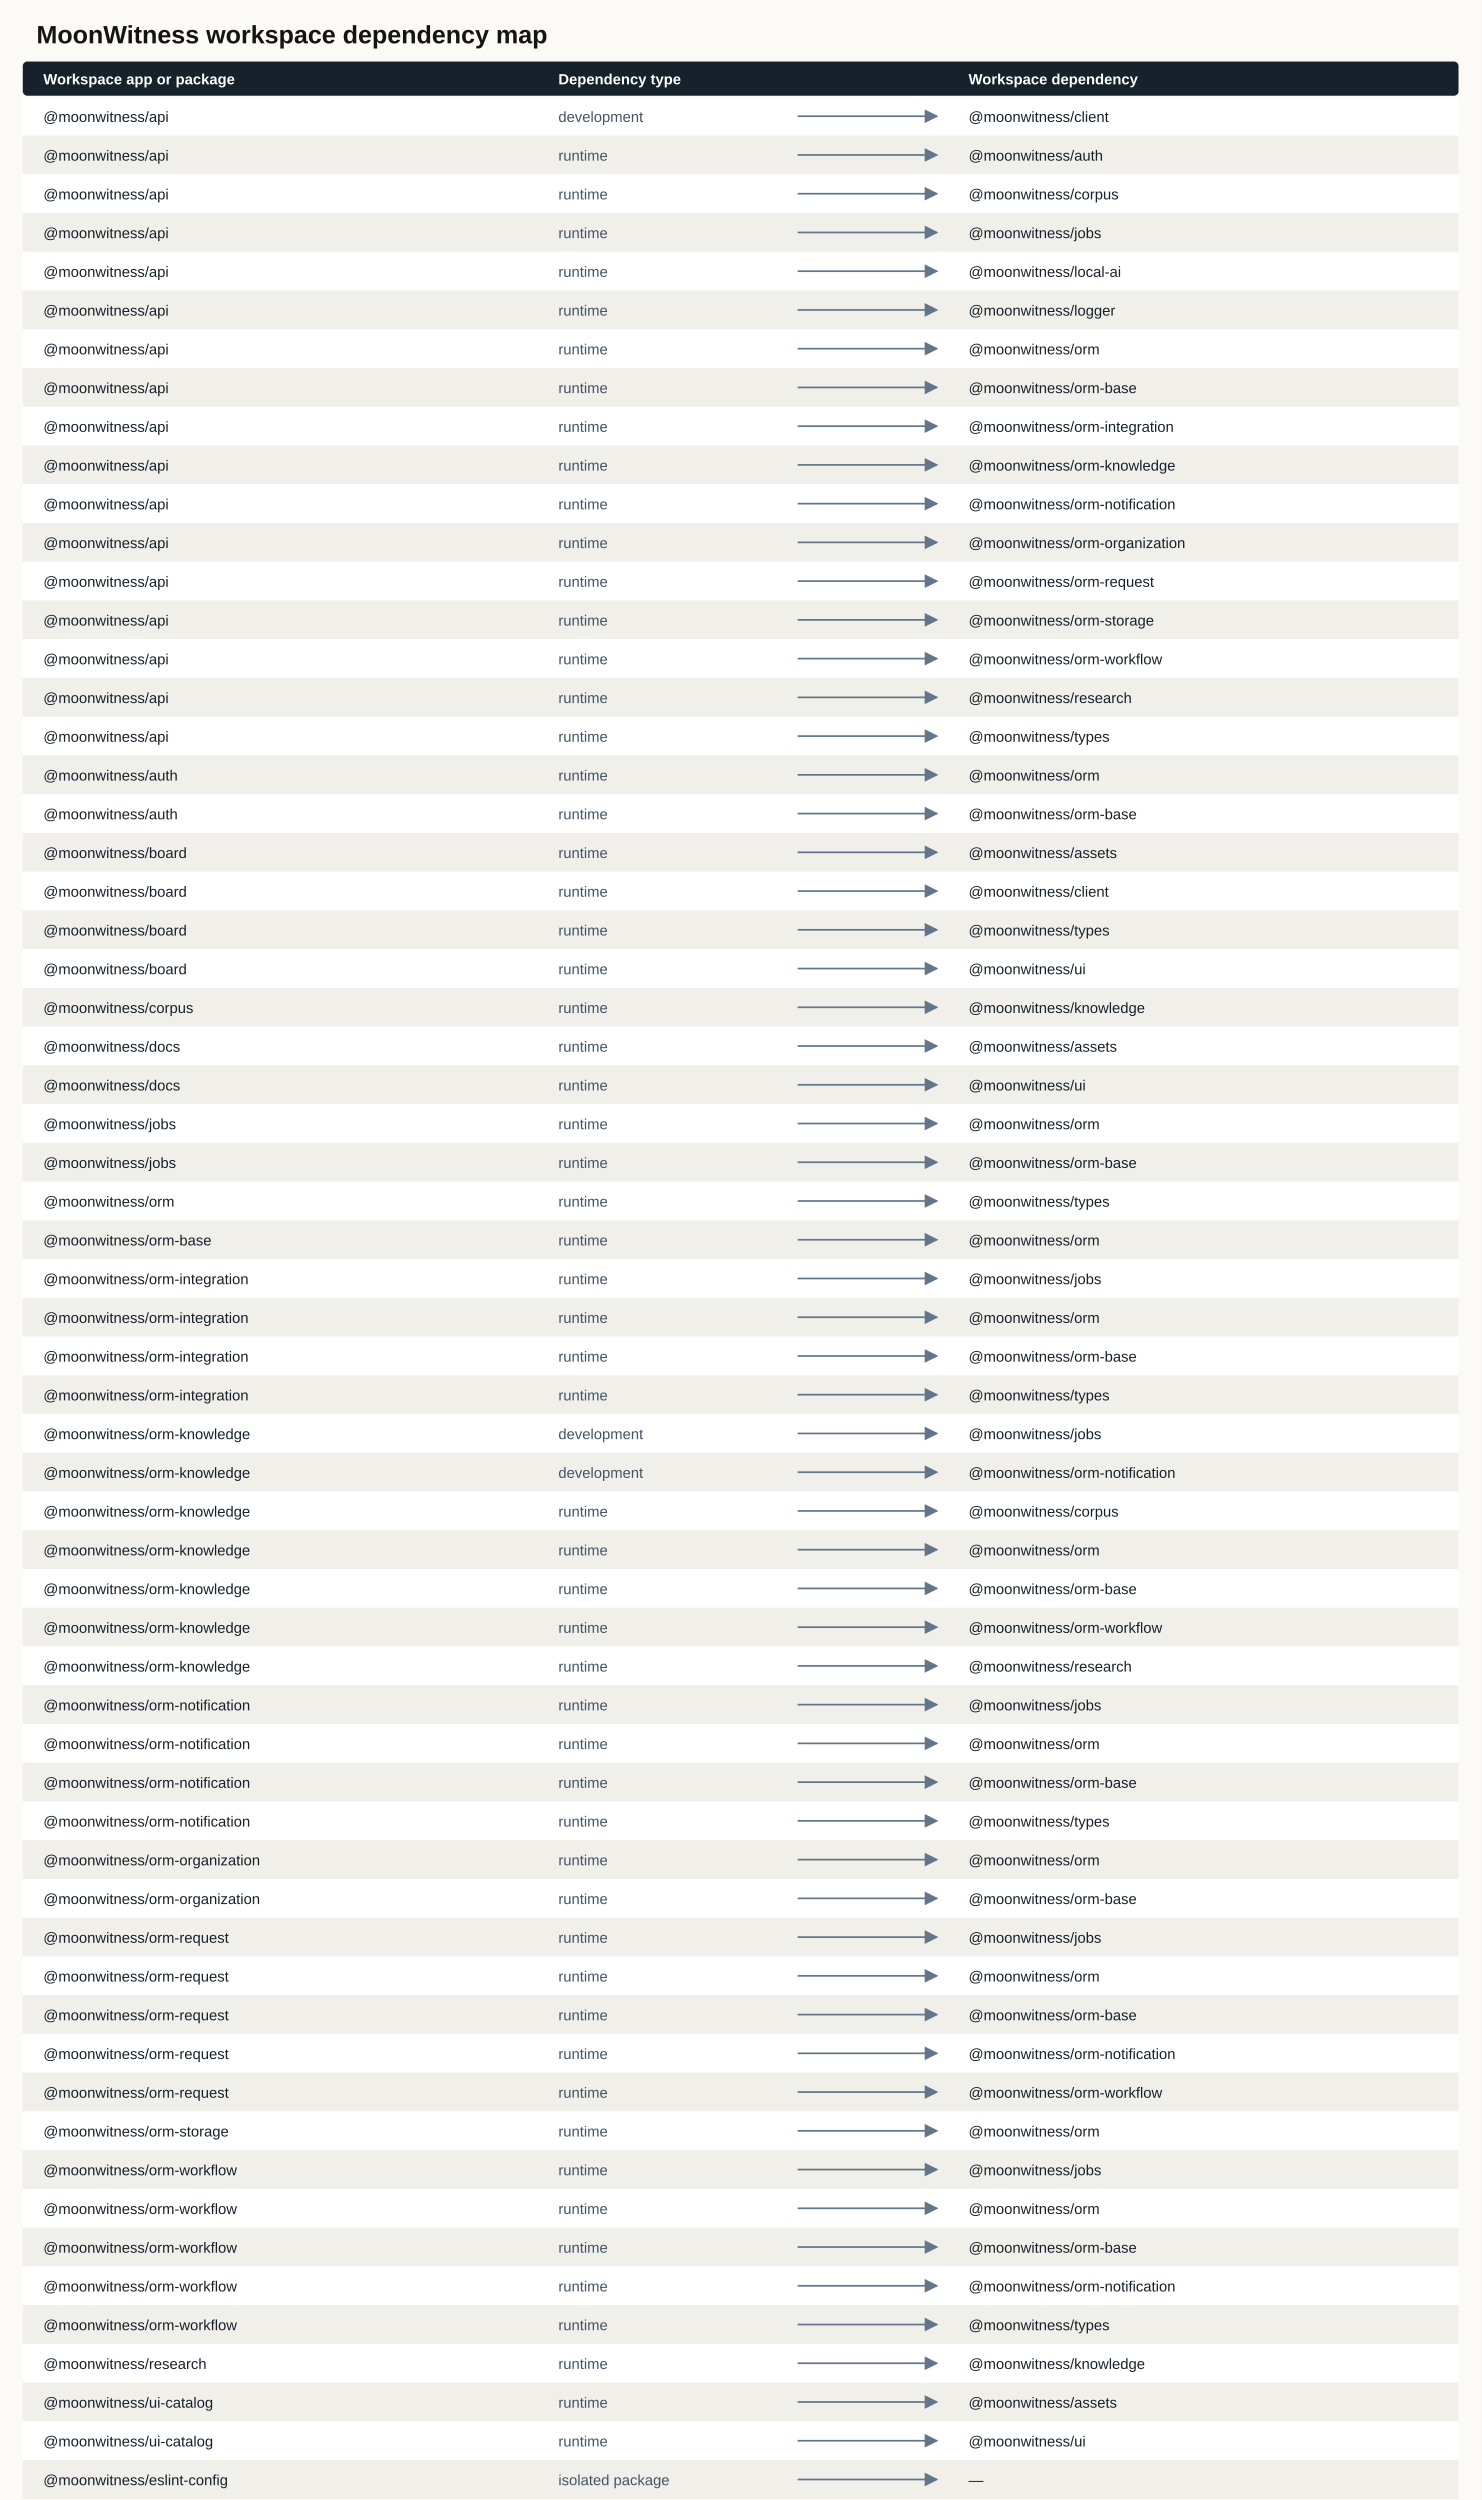
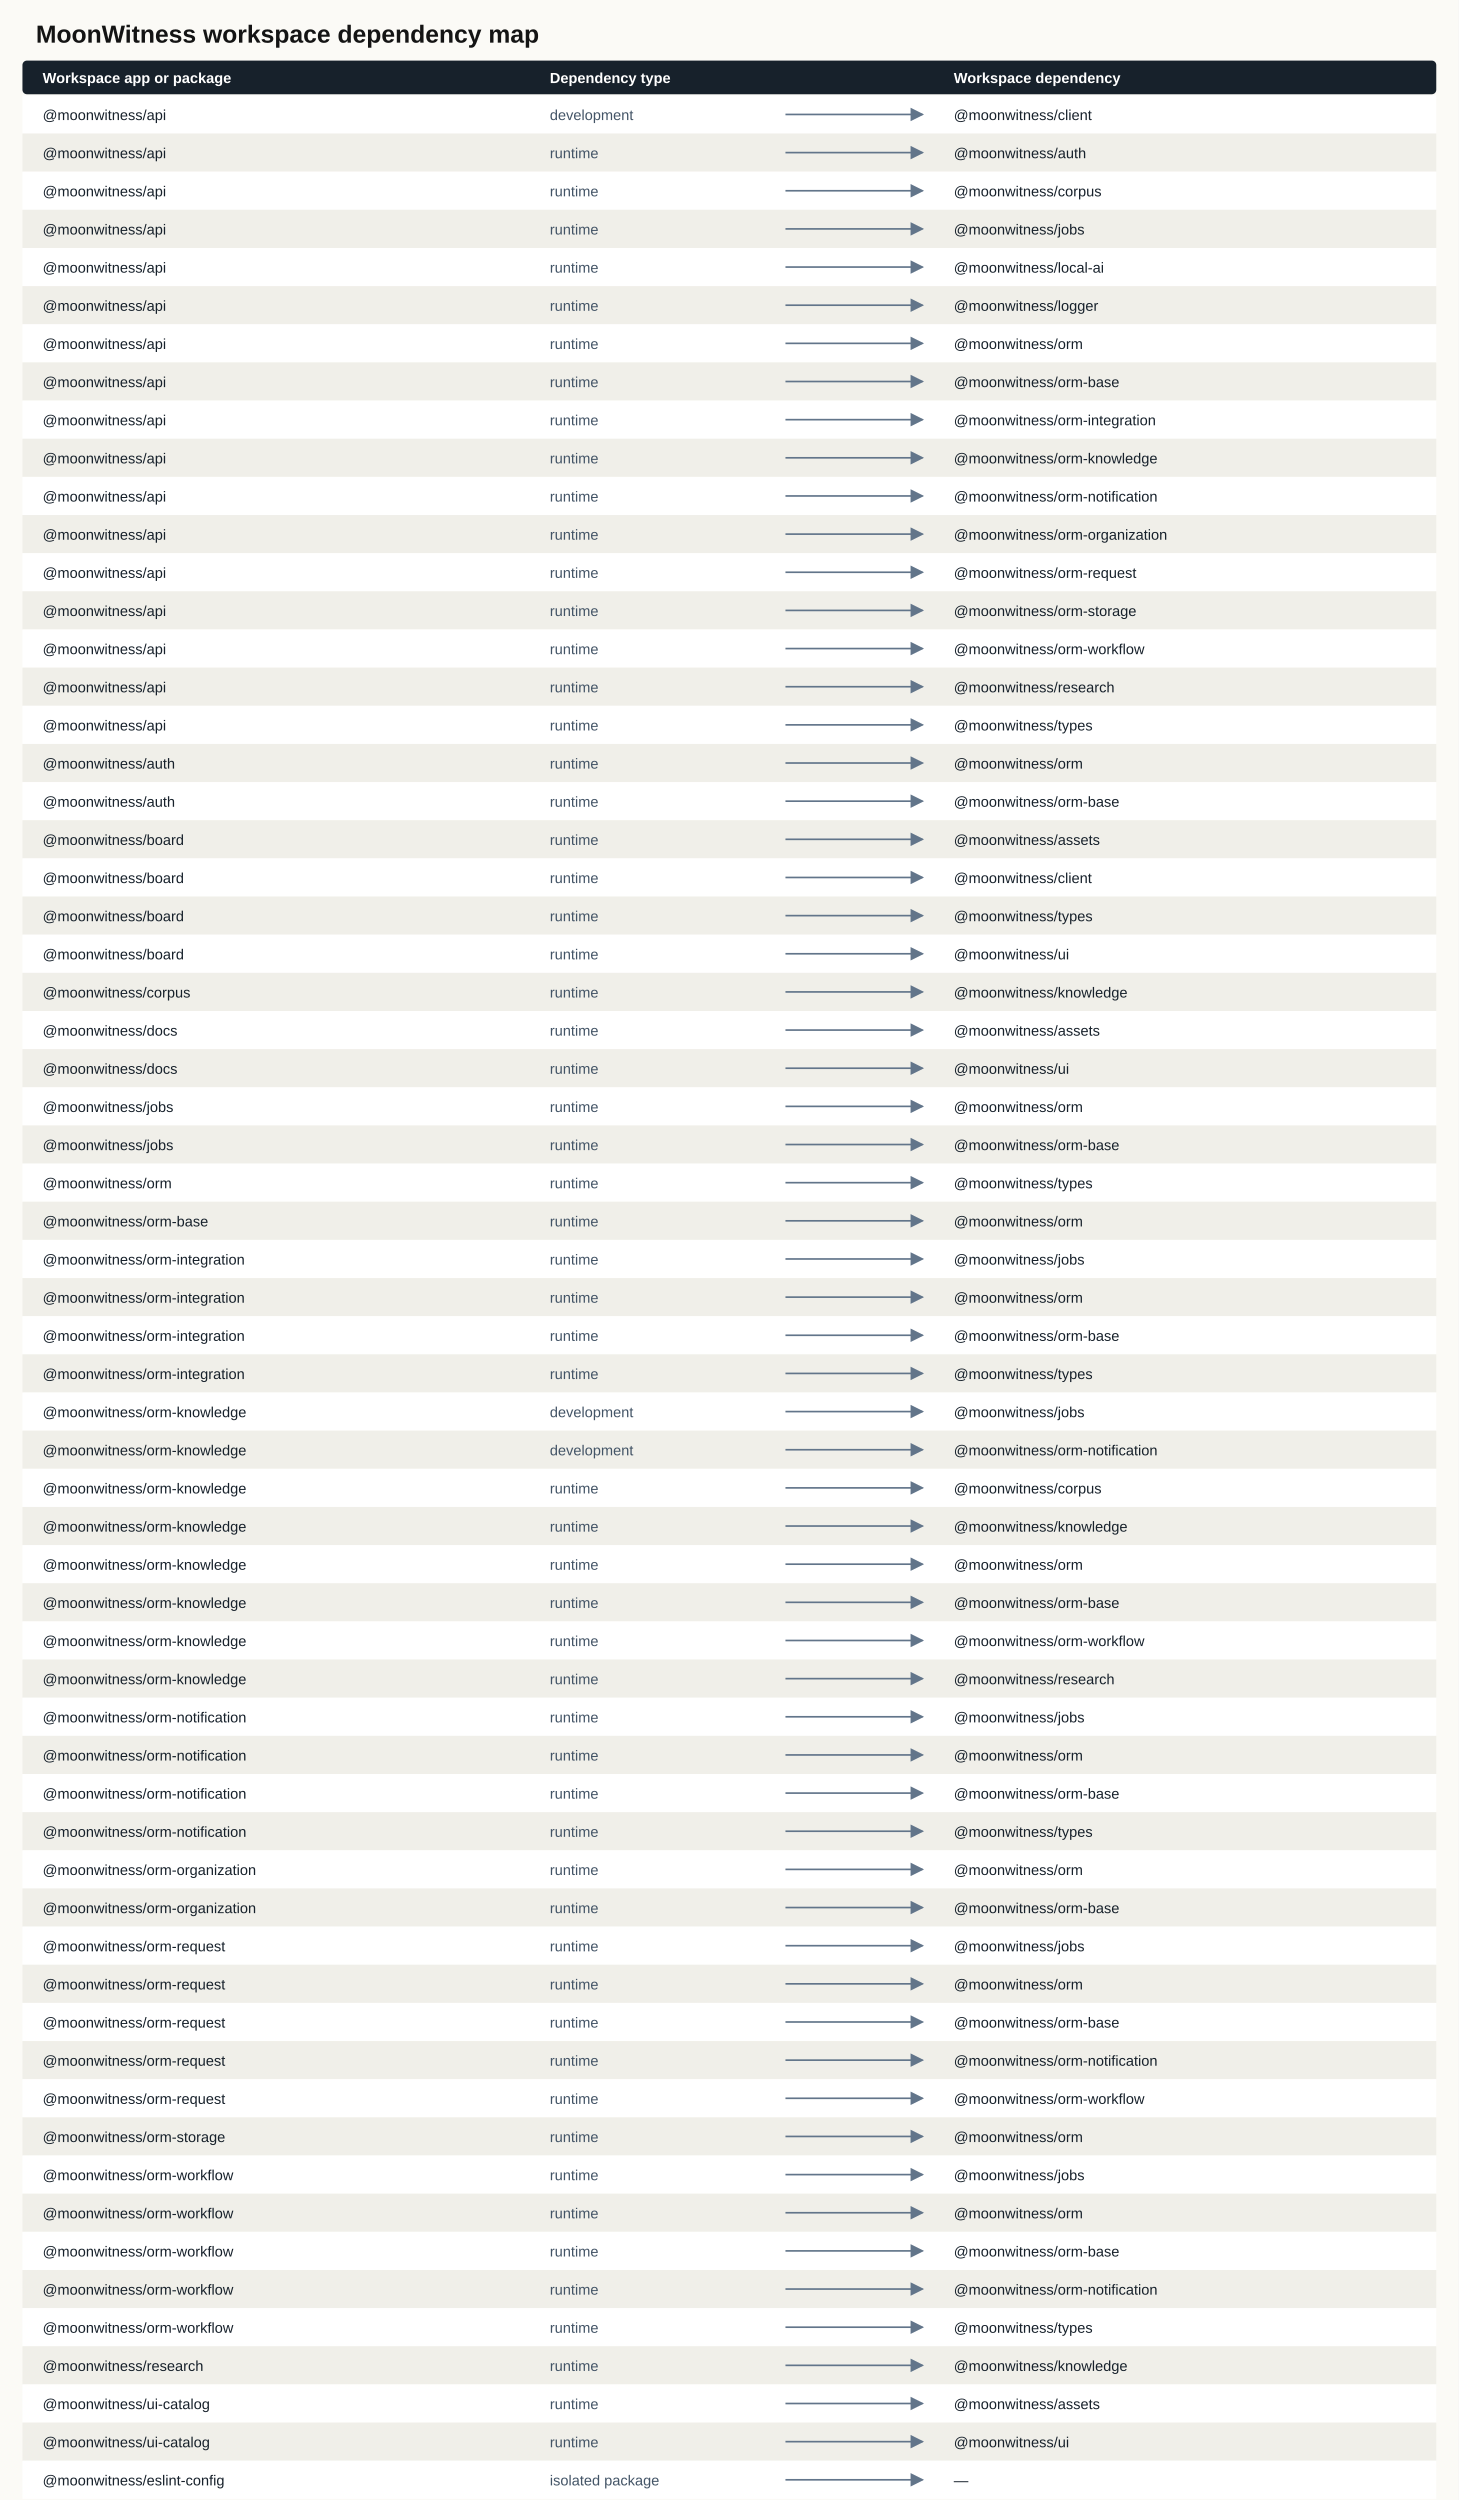
- <svg xmlns="http://www.w3.org/2000/svg" viewBox="0 0 1300 2194" role="img" aria-labelledby="diagram-title diagram-description">
+ <svg xmlns="http://www.w3.org/2000/svg" viewBox="0 0 1300 2228" role="img" aria-labelledby="diagram-title diagram-description">
  <rect width="100%" height="100%" fill="#fbfaf6" />
  <text x="32" y="38" fill="#141414" font-family="Arial,sans-serif" font-size="22" font-weight="700">MoonWitness workspace dependency map</text>
  <defs>
    <marker id="arrow" markerWidth="8" markerHeight="8" refX="7" refY="4" orient="auto">
      <path d="M 0 0 L 8 4 L 0 8 z" fill="#62758a" />
    </marker>
  </defs>
  <rect x="20" y="54" width="1260" height="30" rx="4" fill="#17212b" />
  <text x="38" y="74" fill="#ffffff" font-family="Arial,sans-serif" font-size="13" font-weight="700">Workspace app or package</text>
  <text x="490" y="74" fill="#ffffff" font-family="Arial,sans-serif" font-size="13" font-weight="700">Dependency type</text>
  <text x="850" y="74" fill="#ffffff" font-family="Arial,sans-serif" font-size="13" font-weight="700">Workspace dependency</text>
  <g>
    <rect x="20" y="85" width="1260" height="34" fill="#ffffff" />
    <text x="38" y="107" fill="#17212b" font-family="Arial,sans-serif" font-size="13">@moonwitness/api</text>
    <text x="490" y="107" fill="#435466" font-family="Arial,sans-serif" font-size="13">development</text>
    <path d="M 700 102 H 822" fill="none" stroke="#62758a" stroke-width="1.5" marker-end="url(#arrow)" />
    <text x="850" y="107" fill="#17212b" font-family="Arial,sans-serif" font-size="13">@moonwitness/client</text>
  </g>
  <g>
    <rect x="20" y="119" width="1260" height="34" fill="#f0efe9" />
    <text x="38" y="141" fill="#17212b" font-family="Arial,sans-serif" font-size="13">@moonwitness/api</text>
    <text x="490" y="141" fill="#435466" font-family="Arial,sans-serif" font-size="13">runtime</text>
    <path d="M 700 136 H 822" fill="none" stroke="#62758a" stroke-width="1.5" marker-end="url(#arrow)" />
    <text x="850" y="141" fill="#17212b" font-family="Arial,sans-serif" font-size="13">@moonwitness/auth</text>
  </g>
  <g>
    <rect x="20" y="153" width="1260" height="34" fill="#ffffff" />
    <text x="38" y="175" fill="#17212b" font-family="Arial,sans-serif" font-size="13">@moonwitness/api</text>
    <text x="490" y="175" fill="#435466" font-family="Arial,sans-serif" font-size="13">runtime</text>
    <path d="M 700 170 H 822" fill="none" stroke="#62758a" stroke-width="1.5" marker-end="url(#arrow)" />
    <text x="850" y="175" fill="#17212b" font-family="Arial,sans-serif" font-size="13">@moonwitness/corpus</text>
  </g>
  <g>
    <rect x="20" y="187" width="1260" height="34" fill="#f0efe9" />
    <text x="38" y="209" fill="#17212b" font-family="Arial,sans-serif" font-size="13">@moonwitness/api</text>
    <text x="490" y="209" fill="#435466" font-family="Arial,sans-serif" font-size="13">runtime</text>
    <path d="M 700 204 H 822" fill="none" stroke="#62758a" stroke-width="1.5" marker-end="url(#arrow)" />
    <text x="850" y="209" fill="#17212b" font-family="Arial,sans-serif" font-size="13">@moonwitness/jobs</text>
  </g>
  <g>
    <rect x="20" y="221" width="1260" height="34" fill="#ffffff" />
    <text x="38" y="243" fill="#17212b" font-family="Arial,sans-serif" font-size="13">@moonwitness/api</text>
    <text x="490" y="243" fill="#435466" font-family="Arial,sans-serif" font-size="13">runtime</text>
    <path d="M 700 238 H 822" fill="none" stroke="#62758a" stroke-width="1.5" marker-end="url(#arrow)" />
    <text x="850" y="243" fill="#17212b" font-family="Arial,sans-serif" font-size="13">@moonwitness/local-ai</text>
  </g>
  <g>
    <rect x="20" y="255" width="1260" height="34" fill="#f0efe9" />
    <text x="38" y="277" fill="#17212b" font-family="Arial,sans-serif" font-size="13">@moonwitness/api</text>
    <text x="490" y="277" fill="#435466" font-family="Arial,sans-serif" font-size="13">runtime</text>
    <path d="M 700 272 H 822" fill="none" stroke="#62758a" stroke-width="1.5" marker-end="url(#arrow)" />
    <text x="850" y="277" fill="#17212b" font-family="Arial,sans-serif" font-size="13">@moonwitness/logger</text>
  </g>
  <g>
    <rect x="20" y="289" width="1260" height="34" fill="#ffffff" />
    <text x="38" y="311" fill="#17212b" font-family="Arial,sans-serif" font-size="13">@moonwitness/api</text>
    <text x="490" y="311" fill="#435466" font-family="Arial,sans-serif" font-size="13">runtime</text>
    <path d="M 700 306 H 822" fill="none" stroke="#62758a" stroke-width="1.5" marker-end="url(#arrow)" />
    <text x="850" y="311" fill="#17212b" font-family="Arial,sans-serif" font-size="13">@moonwitness/orm</text>
  </g>
  <g>
    <rect x="20" y="323" width="1260" height="34" fill="#f0efe9" />
    <text x="38" y="345" fill="#17212b" font-family="Arial,sans-serif" font-size="13">@moonwitness/api</text>
    <text x="490" y="345" fill="#435466" font-family="Arial,sans-serif" font-size="13">runtime</text>
    <path d="M 700 340 H 822" fill="none" stroke="#62758a" stroke-width="1.5" marker-end="url(#arrow)" />
    <text x="850" y="345" fill="#17212b" font-family="Arial,sans-serif" font-size="13">@moonwitness/orm-base</text>
  </g>
  <g>
    <rect x="20" y="357" width="1260" height="34" fill="#ffffff" />
    <text x="38" y="379" fill="#17212b" font-family="Arial,sans-serif" font-size="13">@moonwitness/api</text>
    <text x="490" y="379" fill="#435466" font-family="Arial,sans-serif" font-size="13">runtime</text>
    <path d="M 700 374 H 822" fill="none" stroke="#62758a" stroke-width="1.5" marker-end="url(#arrow)" />
    <text x="850" y="379" fill="#17212b" font-family="Arial,sans-serif" font-size="13">@moonwitness/orm-integration</text>
  </g>
  <g>
    <rect x="20" y="391" width="1260" height="34" fill="#f0efe9" />
    <text x="38" y="413" fill="#17212b" font-family="Arial,sans-serif" font-size="13">@moonwitness/api</text>
    <text x="490" y="413" fill="#435466" font-family="Arial,sans-serif" font-size="13">runtime</text>
    <path d="M 700 408 H 822" fill="none" stroke="#62758a" stroke-width="1.5" marker-end="url(#arrow)" />
    <text x="850" y="413" fill="#17212b" font-family="Arial,sans-serif" font-size="13">@moonwitness/orm-knowledge</text>
  </g>
  <g>
    <rect x="20" y="425" width="1260" height="34" fill="#ffffff" />
    <text x="38" y="447" fill="#17212b" font-family="Arial,sans-serif" font-size="13">@moonwitness/api</text>
    <text x="490" y="447" fill="#435466" font-family="Arial,sans-serif" font-size="13">runtime</text>
    <path d="M 700 442 H 822" fill="none" stroke="#62758a" stroke-width="1.5" marker-end="url(#arrow)" />
    <text x="850" y="447" fill="#17212b" font-family="Arial,sans-serif" font-size="13">@moonwitness/orm-notification</text>
  </g>
  <g>
    <rect x="20" y="459" width="1260" height="34" fill="#f0efe9" />
    <text x="38" y="481" fill="#17212b" font-family="Arial,sans-serif" font-size="13">@moonwitness/api</text>
    <text x="490" y="481" fill="#435466" font-family="Arial,sans-serif" font-size="13">runtime</text>
    <path d="M 700 476 H 822" fill="none" stroke="#62758a" stroke-width="1.5" marker-end="url(#arrow)" />
    <text x="850" y="481" fill="#17212b" font-family="Arial,sans-serif" font-size="13">@moonwitness/orm-organization</text>
  </g>
  <g>
    <rect x="20" y="493" width="1260" height="34" fill="#ffffff" />
    <text x="38" y="515" fill="#17212b" font-family="Arial,sans-serif" font-size="13">@moonwitness/api</text>
    <text x="490" y="515" fill="#435466" font-family="Arial,sans-serif" font-size="13">runtime</text>
    <path d="M 700 510 H 822" fill="none" stroke="#62758a" stroke-width="1.5" marker-end="url(#arrow)" />
    <text x="850" y="515" fill="#17212b" font-family="Arial,sans-serif" font-size="13">@moonwitness/orm-request</text>
  </g>
  <g>
    <rect x="20" y="527" width="1260" height="34" fill="#f0efe9" />
    <text x="38" y="549" fill="#17212b" font-family="Arial,sans-serif" font-size="13">@moonwitness/api</text>
    <text x="490" y="549" fill="#435466" font-family="Arial,sans-serif" font-size="13">runtime</text>
    <path d="M 700 544 H 822" fill="none" stroke="#62758a" stroke-width="1.5" marker-end="url(#arrow)" />
    <text x="850" y="549" fill="#17212b" font-family="Arial,sans-serif" font-size="13">@moonwitness/orm-storage</text>
  </g>
  <g>
    <rect x="20" y="561" width="1260" height="34" fill="#ffffff" />
    <text x="38" y="583" fill="#17212b" font-family="Arial,sans-serif" font-size="13">@moonwitness/api</text>
    <text x="490" y="583" fill="#435466" font-family="Arial,sans-serif" font-size="13">runtime</text>
    <path d="M 700 578 H 822" fill="none" stroke="#62758a" stroke-width="1.5" marker-end="url(#arrow)" />
    <text x="850" y="583" fill="#17212b" font-family="Arial,sans-serif" font-size="13">@moonwitness/orm-workflow</text>
  </g>
  <g>
    <rect x="20" y="595" width="1260" height="34" fill="#f0efe9" />
    <text x="38" y="617" fill="#17212b" font-family="Arial,sans-serif" font-size="13">@moonwitness/api</text>
    <text x="490" y="617" fill="#435466" font-family="Arial,sans-serif" font-size="13">runtime</text>
    <path d="M 700 612 H 822" fill="none" stroke="#62758a" stroke-width="1.5" marker-end="url(#arrow)" />
    <text x="850" y="617" fill="#17212b" font-family="Arial,sans-serif" font-size="13">@moonwitness/research</text>
  </g>
  <g>
    <rect x="20" y="629" width="1260" height="34" fill="#ffffff" />
    <text x="38" y="651" fill="#17212b" font-family="Arial,sans-serif" font-size="13">@moonwitness/api</text>
    <text x="490" y="651" fill="#435466" font-family="Arial,sans-serif" font-size="13">runtime</text>
    <path d="M 700 646 H 822" fill="none" stroke="#62758a" stroke-width="1.5" marker-end="url(#arrow)" />
    <text x="850" y="651" fill="#17212b" font-family="Arial,sans-serif" font-size="13">@moonwitness/types</text>
  </g>
  <g>
    <rect x="20" y="663" width="1260" height="34" fill="#f0efe9" />
    <text x="38" y="685" fill="#17212b" font-family="Arial,sans-serif" font-size="13">@moonwitness/auth</text>
    <text x="490" y="685" fill="#435466" font-family="Arial,sans-serif" font-size="13">runtime</text>
    <path d="M 700 680 H 822" fill="none" stroke="#62758a" stroke-width="1.5" marker-end="url(#arrow)" />
    <text x="850" y="685" fill="#17212b" font-family="Arial,sans-serif" font-size="13">@moonwitness/orm</text>
  </g>
  <g>
    <rect x="20" y="697" width="1260" height="34" fill="#ffffff" />
    <text x="38" y="719" fill="#17212b" font-family="Arial,sans-serif" font-size="13">@moonwitness/auth</text>
    <text x="490" y="719" fill="#435466" font-family="Arial,sans-serif" font-size="13">runtime</text>
    <path d="M 700 714 H 822" fill="none" stroke="#62758a" stroke-width="1.5" marker-end="url(#arrow)" />
    <text x="850" y="719" fill="#17212b" font-family="Arial,sans-serif" font-size="13">@moonwitness/orm-base</text>
  </g>
  <g>
    <rect x="20" y="731" width="1260" height="34" fill="#f0efe9" />
    <text x="38" y="753" fill="#17212b" font-family="Arial,sans-serif" font-size="13">@moonwitness/board</text>
    <text x="490" y="753" fill="#435466" font-family="Arial,sans-serif" font-size="13">runtime</text>
    <path d="M 700 748 H 822" fill="none" stroke="#62758a" stroke-width="1.5" marker-end="url(#arrow)" />
    <text x="850" y="753" fill="#17212b" font-family="Arial,sans-serif" font-size="13">@moonwitness/assets</text>
  </g>
  <g>
    <rect x="20" y="765" width="1260" height="34" fill="#ffffff" />
    <text x="38" y="787" fill="#17212b" font-family="Arial,sans-serif" font-size="13">@moonwitness/board</text>
    <text x="490" y="787" fill="#435466" font-family="Arial,sans-serif" font-size="13">runtime</text>
    <path d="M 700 782 H 822" fill="none" stroke="#62758a" stroke-width="1.5" marker-end="url(#arrow)" />
    <text x="850" y="787" fill="#17212b" font-family="Arial,sans-serif" font-size="13">@moonwitness/client</text>
  </g>
  <g>
    <rect x="20" y="799" width="1260" height="34" fill="#f0efe9" />
    <text x="38" y="821" fill="#17212b" font-family="Arial,sans-serif" font-size="13">@moonwitness/board</text>
    <text x="490" y="821" fill="#435466" font-family="Arial,sans-serif" font-size="13">runtime</text>
    <path d="M 700 816 H 822" fill="none" stroke="#62758a" stroke-width="1.5" marker-end="url(#arrow)" />
    <text x="850" y="821" fill="#17212b" font-family="Arial,sans-serif" font-size="13">@moonwitness/types</text>
  </g>
  <g>
    <rect x="20" y="833" width="1260" height="34" fill="#ffffff" />
    <text x="38" y="855" fill="#17212b" font-family="Arial,sans-serif" font-size="13">@moonwitness/board</text>
    <text x="490" y="855" fill="#435466" font-family="Arial,sans-serif" font-size="13">runtime</text>
    <path d="M 700 850 H 822" fill="none" stroke="#62758a" stroke-width="1.5" marker-end="url(#arrow)" />
    <text x="850" y="855" fill="#17212b" font-family="Arial,sans-serif" font-size="13">@moonwitness/ui</text>
  </g>
  <g>
    <rect x="20" y="867" width="1260" height="34" fill="#f0efe9" />
    <text x="38" y="889" fill="#17212b" font-family="Arial,sans-serif" font-size="13">@moonwitness/corpus</text>
    <text x="490" y="889" fill="#435466" font-family="Arial,sans-serif" font-size="13">runtime</text>
    <path d="M 700 884 H 822" fill="none" stroke="#62758a" stroke-width="1.5" marker-end="url(#arrow)" />
    <text x="850" y="889" fill="#17212b" font-family="Arial,sans-serif" font-size="13">@moonwitness/knowledge</text>
  </g>
  <g>
    <rect x="20" y="901" width="1260" height="34" fill="#ffffff" />
    <text x="38" y="923" fill="#17212b" font-family="Arial,sans-serif" font-size="13">@moonwitness/docs</text>
    <text x="490" y="923" fill="#435466" font-family="Arial,sans-serif" font-size="13">runtime</text>
    <path d="M 700 918 H 822" fill="none" stroke="#62758a" stroke-width="1.5" marker-end="url(#arrow)" />
    <text x="850" y="923" fill="#17212b" font-family="Arial,sans-serif" font-size="13">@moonwitness/assets</text>
  </g>
  <g>
    <rect x="20" y="935" width="1260" height="34" fill="#f0efe9" />
    <text x="38" y="957" fill="#17212b" font-family="Arial,sans-serif" font-size="13">@moonwitness/docs</text>
    <text x="490" y="957" fill="#435466" font-family="Arial,sans-serif" font-size="13">runtime</text>
    <path d="M 700 952 H 822" fill="none" stroke="#62758a" stroke-width="1.5" marker-end="url(#arrow)" />
    <text x="850" y="957" fill="#17212b" font-family="Arial,sans-serif" font-size="13">@moonwitness/ui</text>
  </g>
  <g>
    <rect x="20" y="969" width="1260" height="34" fill="#ffffff" />
    <text x="38" y="991" fill="#17212b" font-family="Arial,sans-serif" font-size="13">@moonwitness/jobs</text>
    <text x="490" y="991" fill="#435466" font-family="Arial,sans-serif" font-size="13">runtime</text>
    <path d="M 700 986 H 822" fill="none" stroke="#62758a" stroke-width="1.5" marker-end="url(#arrow)" />
    <text x="850" y="991" fill="#17212b" font-family="Arial,sans-serif" font-size="13">@moonwitness/orm</text>
  </g>
  <g>
    <rect x="20" y="1003" width="1260" height="34" fill="#f0efe9" />
    <text x="38" y="1025" fill="#17212b" font-family="Arial,sans-serif" font-size="13">@moonwitness/jobs</text>
    <text x="490" y="1025" fill="#435466" font-family="Arial,sans-serif" font-size="13">runtime</text>
    <path d="M 700 1020 H 822" fill="none" stroke="#62758a" stroke-width="1.5" marker-end="url(#arrow)" />
    <text x="850" y="1025" fill="#17212b" font-family="Arial,sans-serif" font-size="13">@moonwitness/orm-base</text>
  </g>
  <g>
    <rect x="20" y="1037" width="1260" height="34" fill="#ffffff" />
    <text x="38" y="1059" fill="#17212b" font-family="Arial,sans-serif" font-size="13">@moonwitness/orm</text>
    <text x="490" y="1059" fill="#435466" font-family="Arial,sans-serif" font-size="13">runtime</text>
    <path d="M 700 1054 H 822" fill="none" stroke="#62758a" stroke-width="1.5" marker-end="url(#arrow)" />
    <text x="850" y="1059" fill="#17212b" font-family="Arial,sans-serif" font-size="13">@moonwitness/types</text>
  </g>
  <g>
    <rect x="20" y="1071" width="1260" height="34" fill="#f0efe9" />
    <text x="38" y="1093" fill="#17212b" font-family="Arial,sans-serif" font-size="13">@moonwitness/orm-base</text>
    <text x="490" y="1093" fill="#435466" font-family="Arial,sans-serif" font-size="13">runtime</text>
    <path d="M 700 1088 H 822" fill="none" stroke="#62758a" stroke-width="1.5" marker-end="url(#arrow)" />
    <text x="850" y="1093" fill="#17212b" font-family="Arial,sans-serif" font-size="13">@moonwitness/orm</text>
  </g>
  <g>
    <rect x="20" y="1105" width="1260" height="34" fill="#ffffff" />
    <text x="38" y="1127" fill="#17212b" font-family="Arial,sans-serif" font-size="13">@moonwitness/orm-integration</text>
    <text x="490" y="1127" fill="#435466" font-family="Arial,sans-serif" font-size="13">runtime</text>
    <path d="M 700 1122 H 822" fill="none" stroke="#62758a" stroke-width="1.5" marker-end="url(#arrow)" />
    <text x="850" y="1127" fill="#17212b" font-family="Arial,sans-serif" font-size="13">@moonwitness/jobs</text>
  </g>
  <g>
    <rect x="20" y="1139" width="1260" height="34" fill="#f0efe9" />
    <text x="38" y="1161" fill="#17212b" font-family="Arial,sans-serif" font-size="13">@moonwitness/orm-integration</text>
    <text x="490" y="1161" fill="#435466" font-family="Arial,sans-serif" font-size="13">runtime</text>
    <path d="M 700 1156 H 822" fill="none" stroke="#62758a" stroke-width="1.5" marker-end="url(#arrow)" />
    <text x="850" y="1161" fill="#17212b" font-family="Arial,sans-serif" font-size="13">@moonwitness/orm</text>
  </g>
  <g>
    <rect x="20" y="1173" width="1260" height="34" fill="#ffffff" />
    <text x="38" y="1195" fill="#17212b" font-family="Arial,sans-serif" font-size="13">@moonwitness/orm-integration</text>
    <text x="490" y="1195" fill="#435466" font-family="Arial,sans-serif" font-size="13">runtime</text>
    <path d="M 700 1190 H 822" fill="none" stroke="#62758a" stroke-width="1.5" marker-end="url(#arrow)" />
    <text x="850" y="1195" fill="#17212b" font-family="Arial,sans-serif" font-size="13">@moonwitness/orm-base</text>
  </g>
  <g>
    <rect x="20" y="1207" width="1260" height="34" fill="#f0efe9" />
    <text x="38" y="1229" fill="#17212b" font-family="Arial,sans-serif" font-size="13">@moonwitness/orm-integration</text>
    <text x="490" y="1229" fill="#435466" font-family="Arial,sans-serif" font-size="13">runtime</text>
    <path d="M 700 1224 H 822" fill="none" stroke="#62758a" stroke-width="1.5" marker-end="url(#arrow)" />
    <text x="850" y="1229" fill="#17212b" font-family="Arial,sans-serif" font-size="13">@moonwitness/types</text>
  </g>
  <g>
    <rect x="20" y="1241" width="1260" height="34" fill="#ffffff" />
    <text x="38" y="1263" fill="#17212b" font-family="Arial,sans-serif" font-size="13">@moonwitness/orm-knowledge</text>
    <text x="490" y="1263" fill="#435466" font-family="Arial,sans-serif" font-size="13">development</text>
    <path d="M 700 1258 H 822" fill="none" stroke="#62758a" stroke-width="1.5" marker-end="url(#arrow)" />
    <text x="850" y="1263" fill="#17212b" font-family="Arial,sans-serif" font-size="13">@moonwitness/jobs</text>
  </g>
  <g>
    <rect x="20" y="1275" width="1260" height="34" fill="#f0efe9" />
    <text x="38" y="1297" fill="#17212b" font-family="Arial,sans-serif" font-size="13">@moonwitness/orm-knowledge</text>
    <text x="490" y="1297" fill="#435466" font-family="Arial,sans-serif" font-size="13">development</text>
    <path d="M 700 1292 H 822" fill="none" stroke="#62758a" stroke-width="1.5" marker-end="url(#arrow)" />
    <text x="850" y="1297" fill="#17212b" font-family="Arial,sans-serif" font-size="13">@moonwitness/orm-notification</text>
  </g>
  <g>
    <rect x="20" y="1309" width="1260" height="34" fill="#ffffff" />
    <text x="38" y="1331" fill="#17212b" font-family="Arial,sans-serif" font-size="13">@moonwitness/orm-knowledge</text>
    <text x="490" y="1331" fill="#435466" font-family="Arial,sans-serif" font-size="13">runtime</text>
    <path d="M 700 1326 H 822" fill="none" stroke="#62758a" stroke-width="1.5" marker-end="url(#arrow)" />
    <text x="850" y="1331" fill="#17212b" font-family="Arial,sans-serif" font-size="13">@moonwitness/corpus</text>
  </g>
  <g>
    <rect x="20" y="1343" width="1260" height="34" fill="#f0efe9" />
    <text x="38" y="1365" fill="#17212b" font-family="Arial,sans-serif" font-size="13">@moonwitness/orm-knowledge</text>
    <text x="490" y="1365" fill="#435466" font-family="Arial,sans-serif" font-size="13">runtime</text>
    <path d="M 700 1360 H 822" fill="none" stroke="#62758a" stroke-width="1.5" marker-end="url(#arrow)" />
-     <text x="850" y="1365" fill="#17212b" font-family="Arial,sans-serif" font-size="13">@moonwitness/orm</text>
+     <text x="850" y="1365" fill="#17212b" font-family="Arial,sans-serif" font-size="13">@moonwitness/knowledge</text>
  </g>
  <g>
    <rect x="20" y="1377" width="1260" height="34" fill="#ffffff" />
    <text x="38" y="1399" fill="#17212b" font-family="Arial,sans-serif" font-size="13">@moonwitness/orm-knowledge</text>
    <text x="490" y="1399" fill="#435466" font-family="Arial,sans-serif" font-size="13">runtime</text>
    <path d="M 700 1394 H 822" fill="none" stroke="#62758a" stroke-width="1.5" marker-end="url(#arrow)" />
-     <text x="850" y="1399" fill="#17212b" font-family="Arial,sans-serif" font-size="13">@moonwitness/orm-base</text>
+     <text x="850" y="1399" fill="#17212b" font-family="Arial,sans-serif" font-size="13">@moonwitness/orm</text>
  </g>
  <g>
    <rect x="20" y="1411" width="1260" height="34" fill="#f0efe9" />
    <text x="38" y="1433" fill="#17212b" font-family="Arial,sans-serif" font-size="13">@moonwitness/orm-knowledge</text>
    <text x="490" y="1433" fill="#435466" font-family="Arial,sans-serif" font-size="13">runtime</text>
    <path d="M 700 1428 H 822" fill="none" stroke="#62758a" stroke-width="1.5" marker-end="url(#arrow)" />
-     <text x="850" y="1433" fill="#17212b" font-family="Arial,sans-serif" font-size="13">@moonwitness/orm-workflow</text>
+     <text x="850" y="1433" fill="#17212b" font-family="Arial,sans-serif" font-size="13">@moonwitness/orm-base</text>
  </g>
  <g>
    <rect x="20" y="1445" width="1260" height="34" fill="#ffffff" />
    <text x="38" y="1467" fill="#17212b" font-family="Arial,sans-serif" font-size="13">@moonwitness/orm-knowledge</text>
    <text x="490" y="1467" fill="#435466" font-family="Arial,sans-serif" font-size="13">runtime</text>
    <path d="M 700 1462 H 822" fill="none" stroke="#62758a" stroke-width="1.5" marker-end="url(#arrow)" />
-     <text x="850" y="1467" fill="#17212b" font-family="Arial,sans-serif" font-size="13">@moonwitness/research</text>
+     <text x="850" y="1467" fill="#17212b" font-family="Arial,sans-serif" font-size="13">@moonwitness/orm-workflow</text>
  </g>
  <g>
    <rect x="20" y="1479" width="1260" height="34" fill="#f0efe9" />
-     <text x="38" y="1501" fill="#17212b" font-family="Arial,sans-serif" font-size="13">@moonwitness/orm-notification</text>
+     <text x="38" y="1501" fill="#17212b" font-family="Arial,sans-serif" font-size="13">@moonwitness/orm-knowledge</text>
    <text x="490" y="1501" fill="#435466" font-family="Arial,sans-serif" font-size="13">runtime</text>
    <path d="M 700 1496 H 822" fill="none" stroke="#62758a" stroke-width="1.5" marker-end="url(#arrow)" />
-     <text x="850" y="1501" fill="#17212b" font-family="Arial,sans-serif" font-size="13">@moonwitness/jobs</text>
+     <text x="850" y="1501" fill="#17212b" font-family="Arial,sans-serif" font-size="13">@moonwitness/research</text>
  </g>
  <g>
    <rect x="20" y="1513" width="1260" height="34" fill="#ffffff" />
    <text x="38" y="1535" fill="#17212b" font-family="Arial,sans-serif" font-size="13">@moonwitness/orm-notification</text>
    <text x="490" y="1535" fill="#435466" font-family="Arial,sans-serif" font-size="13">runtime</text>
    <path d="M 700 1530 H 822" fill="none" stroke="#62758a" stroke-width="1.5" marker-end="url(#arrow)" />
-     <text x="850" y="1535" fill="#17212b" font-family="Arial,sans-serif" font-size="13">@moonwitness/orm</text>
+     <text x="850" y="1535" fill="#17212b" font-family="Arial,sans-serif" font-size="13">@moonwitness/jobs</text>
  </g>
  <g>
    <rect x="20" y="1547" width="1260" height="34" fill="#f0efe9" />
    <text x="38" y="1569" fill="#17212b" font-family="Arial,sans-serif" font-size="13">@moonwitness/orm-notification</text>
    <text x="490" y="1569" fill="#435466" font-family="Arial,sans-serif" font-size="13">runtime</text>
    <path d="M 700 1564 H 822" fill="none" stroke="#62758a" stroke-width="1.5" marker-end="url(#arrow)" />
-     <text x="850" y="1569" fill="#17212b" font-family="Arial,sans-serif" font-size="13">@moonwitness/orm-base</text>
+     <text x="850" y="1569" fill="#17212b" font-family="Arial,sans-serif" font-size="13">@moonwitness/orm</text>
  </g>
  <g>
    <rect x="20" y="1581" width="1260" height="34" fill="#ffffff" />
    <text x="38" y="1603" fill="#17212b" font-family="Arial,sans-serif" font-size="13">@moonwitness/orm-notification</text>
    <text x="490" y="1603" fill="#435466" font-family="Arial,sans-serif" font-size="13">runtime</text>
    <path d="M 700 1598 H 822" fill="none" stroke="#62758a" stroke-width="1.5" marker-end="url(#arrow)" />
-     <text x="850" y="1603" fill="#17212b" font-family="Arial,sans-serif" font-size="13">@moonwitness/types</text>
+     <text x="850" y="1603" fill="#17212b" font-family="Arial,sans-serif" font-size="13">@moonwitness/orm-base</text>
  </g>
  <g>
    <rect x="20" y="1615" width="1260" height="34" fill="#f0efe9" />
-     <text x="38" y="1637" fill="#17212b" font-family="Arial,sans-serif" font-size="13">@moonwitness/orm-organization</text>
+     <text x="38" y="1637" fill="#17212b" font-family="Arial,sans-serif" font-size="13">@moonwitness/orm-notification</text>
    <text x="490" y="1637" fill="#435466" font-family="Arial,sans-serif" font-size="13">runtime</text>
    <path d="M 700 1632 H 822" fill="none" stroke="#62758a" stroke-width="1.5" marker-end="url(#arrow)" />
-     <text x="850" y="1637" fill="#17212b" font-family="Arial,sans-serif" font-size="13">@moonwitness/orm</text>
+     <text x="850" y="1637" fill="#17212b" font-family="Arial,sans-serif" font-size="13">@moonwitness/types</text>
  </g>
  <g>
    <rect x="20" y="1649" width="1260" height="34" fill="#ffffff" />
    <text x="38" y="1671" fill="#17212b" font-family="Arial,sans-serif" font-size="13">@moonwitness/orm-organization</text>
    <text x="490" y="1671" fill="#435466" font-family="Arial,sans-serif" font-size="13">runtime</text>
    <path d="M 700 1666 H 822" fill="none" stroke="#62758a" stroke-width="1.5" marker-end="url(#arrow)" />
-     <text x="850" y="1671" fill="#17212b" font-family="Arial,sans-serif" font-size="13">@moonwitness/orm-base</text>
+     <text x="850" y="1671" fill="#17212b" font-family="Arial,sans-serif" font-size="13">@moonwitness/orm</text>
  </g>
  <g>
    <rect x="20" y="1683" width="1260" height="34" fill="#f0efe9" />
-     <text x="38" y="1705" fill="#17212b" font-family="Arial,sans-serif" font-size="13">@moonwitness/orm-request</text>
+     <text x="38" y="1705" fill="#17212b" font-family="Arial,sans-serif" font-size="13">@moonwitness/orm-organization</text>
    <text x="490" y="1705" fill="#435466" font-family="Arial,sans-serif" font-size="13">runtime</text>
    <path d="M 700 1700 H 822" fill="none" stroke="#62758a" stroke-width="1.5" marker-end="url(#arrow)" />
-     <text x="850" y="1705" fill="#17212b" font-family="Arial,sans-serif" font-size="13">@moonwitness/jobs</text>
+     <text x="850" y="1705" fill="#17212b" font-family="Arial,sans-serif" font-size="13">@moonwitness/orm-base</text>
  </g>
  <g>
    <rect x="20" y="1717" width="1260" height="34" fill="#ffffff" />
    <text x="38" y="1739" fill="#17212b" font-family="Arial,sans-serif" font-size="13">@moonwitness/orm-request</text>
    <text x="490" y="1739" fill="#435466" font-family="Arial,sans-serif" font-size="13">runtime</text>
    <path d="M 700 1734 H 822" fill="none" stroke="#62758a" stroke-width="1.5" marker-end="url(#arrow)" />
-     <text x="850" y="1739" fill="#17212b" font-family="Arial,sans-serif" font-size="13">@moonwitness/orm</text>
+     <text x="850" y="1739" fill="#17212b" font-family="Arial,sans-serif" font-size="13">@moonwitness/jobs</text>
  </g>
  <g>
    <rect x="20" y="1751" width="1260" height="34" fill="#f0efe9" />
    <text x="38" y="1773" fill="#17212b" font-family="Arial,sans-serif" font-size="13">@moonwitness/orm-request</text>
    <text x="490" y="1773" fill="#435466" font-family="Arial,sans-serif" font-size="13">runtime</text>
    <path d="M 700 1768 H 822" fill="none" stroke="#62758a" stroke-width="1.5" marker-end="url(#arrow)" />
-     <text x="850" y="1773" fill="#17212b" font-family="Arial,sans-serif" font-size="13">@moonwitness/orm-base</text>
+     <text x="850" y="1773" fill="#17212b" font-family="Arial,sans-serif" font-size="13">@moonwitness/orm</text>
  </g>
  <g>
    <rect x="20" y="1785" width="1260" height="34" fill="#ffffff" />
    <text x="38" y="1807" fill="#17212b" font-family="Arial,sans-serif" font-size="13">@moonwitness/orm-request</text>
    <text x="490" y="1807" fill="#435466" font-family="Arial,sans-serif" font-size="13">runtime</text>
    <path d="M 700 1802 H 822" fill="none" stroke="#62758a" stroke-width="1.5" marker-end="url(#arrow)" />
-     <text x="850" y="1807" fill="#17212b" font-family="Arial,sans-serif" font-size="13">@moonwitness/orm-notification</text>
+     <text x="850" y="1807" fill="#17212b" font-family="Arial,sans-serif" font-size="13">@moonwitness/orm-base</text>
  </g>
  <g>
    <rect x="20" y="1819" width="1260" height="34" fill="#f0efe9" />
    <text x="38" y="1841" fill="#17212b" font-family="Arial,sans-serif" font-size="13">@moonwitness/orm-request</text>
    <text x="490" y="1841" fill="#435466" font-family="Arial,sans-serif" font-size="13">runtime</text>
    <path d="M 700 1836 H 822" fill="none" stroke="#62758a" stroke-width="1.5" marker-end="url(#arrow)" />
-     <text x="850" y="1841" fill="#17212b" font-family="Arial,sans-serif" font-size="13">@moonwitness/orm-workflow</text>
+     <text x="850" y="1841" fill="#17212b" font-family="Arial,sans-serif" font-size="13">@moonwitness/orm-notification</text>
  </g>
  <g>
    <rect x="20" y="1853" width="1260" height="34" fill="#ffffff" />
-     <text x="38" y="1875" fill="#17212b" font-family="Arial,sans-serif" font-size="13">@moonwitness/orm-storage</text>
+     <text x="38" y="1875" fill="#17212b" font-family="Arial,sans-serif" font-size="13">@moonwitness/orm-request</text>
    <text x="490" y="1875" fill="#435466" font-family="Arial,sans-serif" font-size="13">runtime</text>
    <path d="M 700 1870 H 822" fill="none" stroke="#62758a" stroke-width="1.5" marker-end="url(#arrow)" />
-     <text x="850" y="1875" fill="#17212b" font-family="Arial,sans-serif" font-size="13">@moonwitness/orm</text>
+     <text x="850" y="1875" fill="#17212b" font-family="Arial,sans-serif" font-size="13">@moonwitness/orm-workflow</text>
  </g>
  <g>
    <rect x="20" y="1887" width="1260" height="34" fill="#f0efe9" />
-     <text x="38" y="1909" fill="#17212b" font-family="Arial,sans-serif" font-size="13">@moonwitness/orm-workflow</text>
+     <text x="38" y="1909" fill="#17212b" font-family="Arial,sans-serif" font-size="13">@moonwitness/orm-storage</text>
    <text x="490" y="1909" fill="#435466" font-family="Arial,sans-serif" font-size="13">runtime</text>
    <path d="M 700 1904 H 822" fill="none" stroke="#62758a" stroke-width="1.5" marker-end="url(#arrow)" />
-     <text x="850" y="1909" fill="#17212b" font-family="Arial,sans-serif" font-size="13">@moonwitness/jobs</text>
+     <text x="850" y="1909" fill="#17212b" font-family="Arial,sans-serif" font-size="13">@moonwitness/orm</text>
  </g>
  <g>
    <rect x="20" y="1921" width="1260" height="34" fill="#ffffff" />
    <text x="38" y="1943" fill="#17212b" font-family="Arial,sans-serif" font-size="13">@moonwitness/orm-workflow</text>
    <text x="490" y="1943" fill="#435466" font-family="Arial,sans-serif" font-size="13">runtime</text>
    <path d="M 700 1938 H 822" fill="none" stroke="#62758a" stroke-width="1.5" marker-end="url(#arrow)" />
-     <text x="850" y="1943" fill="#17212b" font-family="Arial,sans-serif" font-size="13">@moonwitness/orm</text>
+     <text x="850" y="1943" fill="#17212b" font-family="Arial,sans-serif" font-size="13">@moonwitness/jobs</text>
  </g>
  <g>
    <rect x="20" y="1955" width="1260" height="34" fill="#f0efe9" />
    <text x="38" y="1977" fill="#17212b" font-family="Arial,sans-serif" font-size="13">@moonwitness/orm-workflow</text>
    <text x="490" y="1977" fill="#435466" font-family="Arial,sans-serif" font-size="13">runtime</text>
    <path d="M 700 1972 H 822" fill="none" stroke="#62758a" stroke-width="1.5" marker-end="url(#arrow)" />
-     <text x="850" y="1977" fill="#17212b" font-family="Arial,sans-serif" font-size="13">@moonwitness/orm-base</text>
+     <text x="850" y="1977" fill="#17212b" font-family="Arial,sans-serif" font-size="13">@moonwitness/orm</text>
  </g>
  <g>
    <rect x="20" y="1989" width="1260" height="34" fill="#ffffff" />
    <text x="38" y="2011" fill="#17212b" font-family="Arial,sans-serif" font-size="13">@moonwitness/orm-workflow</text>
    <text x="490" y="2011" fill="#435466" font-family="Arial,sans-serif" font-size="13">runtime</text>
    <path d="M 700 2006 H 822" fill="none" stroke="#62758a" stroke-width="1.5" marker-end="url(#arrow)" />
-     <text x="850" y="2011" fill="#17212b" font-family="Arial,sans-serif" font-size="13">@moonwitness/orm-notification</text>
+     <text x="850" y="2011" fill="#17212b" font-family="Arial,sans-serif" font-size="13">@moonwitness/orm-base</text>
  </g>
  <g>
    <rect x="20" y="2023" width="1260" height="34" fill="#f0efe9" />
    <text x="38" y="2045" fill="#17212b" font-family="Arial,sans-serif" font-size="13">@moonwitness/orm-workflow</text>
    <text x="490" y="2045" fill="#435466" font-family="Arial,sans-serif" font-size="13">runtime</text>
    <path d="M 700 2040 H 822" fill="none" stroke="#62758a" stroke-width="1.5" marker-end="url(#arrow)" />
-     <text x="850" y="2045" fill="#17212b" font-family="Arial,sans-serif" font-size="13">@moonwitness/types</text>
+     <text x="850" y="2045" fill="#17212b" font-family="Arial,sans-serif" font-size="13">@moonwitness/orm-notification</text>
  </g>
  <g>
    <rect x="20" y="2057" width="1260" height="34" fill="#ffffff" />
-     <text x="38" y="2079" fill="#17212b" font-family="Arial,sans-serif" font-size="13">@moonwitness/research</text>
+     <text x="38" y="2079" fill="#17212b" font-family="Arial,sans-serif" font-size="13">@moonwitness/orm-workflow</text>
    <text x="490" y="2079" fill="#435466" font-family="Arial,sans-serif" font-size="13">runtime</text>
    <path d="M 700 2074 H 822" fill="none" stroke="#62758a" stroke-width="1.5" marker-end="url(#arrow)" />
-     <text x="850" y="2079" fill="#17212b" font-family="Arial,sans-serif" font-size="13">@moonwitness/knowledge</text>
+     <text x="850" y="2079" fill="#17212b" font-family="Arial,sans-serif" font-size="13">@moonwitness/types</text>
  </g>
  <g>
    <rect x="20" y="2091" width="1260" height="34" fill="#f0efe9" />
-     <text x="38" y="2113" fill="#17212b" font-family="Arial,sans-serif" font-size="13">@moonwitness/ui-catalog</text>
+     <text x="38" y="2113" fill="#17212b" font-family="Arial,sans-serif" font-size="13">@moonwitness/research</text>
    <text x="490" y="2113" fill="#435466" font-family="Arial,sans-serif" font-size="13">runtime</text>
    <path d="M 700 2108 H 822" fill="none" stroke="#62758a" stroke-width="1.5" marker-end="url(#arrow)" />
-     <text x="850" y="2113" fill="#17212b" font-family="Arial,sans-serif" font-size="13">@moonwitness/assets</text>
+     <text x="850" y="2113" fill="#17212b" font-family="Arial,sans-serif" font-size="13">@moonwitness/knowledge</text>
  </g>
  <g>
    <rect x="20" y="2125" width="1260" height="34" fill="#ffffff" />
    <text x="38" y="2147" fill="#17212b" font-family="Arial,sans-serif" font-size="13">@moonwitness/ui-catalog</text>
    <text x="490" y="2147" fill="#435466" font-family="Arial,sans-serif" font-size="13">runtime</text>
    <path d="M 700 2142 H 822" fill="none" stroke="#62758a" stroke-width="1.5" marker-end="url(#arrow)" />
-     <text x="850" y="2147" fill="#17212b" font-family="Arial,sans-serif" font-size="13">@moonwitness/ui</text>
+     <text x="850" y="2147" fill="#17212b" font-family="Arial,sans-serif" font-size="13">@moonwitness/assets</text>
  </g>
  <g>
    <rect x="20" y="2159" width="1260" height="34" fill="#f0efe9" />
-     <text x="38" y="2181" fill="#17212b" font-family="Arial,sans-serif" font-size="13">@moonwitness/eslint-config</text>
-     <text x="490" y="2181" fill="#435466" font-family="Arial,sans-serif" font-size="13">isolated package</text>
+     <text x="38" y="2181" fill="#17212b" font-family="Arial,sans-serif" font-size="13">@moonwitness/ui-catalog</text>
+     <text x="490" y="2181" fill="#435466" font-family="Arial,sans-serif" font-size="13">runtime</text>
    <path d="M 700 2176 H 822" fill="none" stroke="#62758a" stroke-width="1.5" marker-end="url(#arrow)" />
-     <text x="850" y="2181" fill="#17212b" font-family="Arial,sans-serif" font-size="13">—</text>
+     <text x="850" y="2181" fill="#17212b" font-family="Arial,sans-serif" font-size="13">@moonwitness/ui</text>
+   </g>
+   <g>
+     <rect x="20" y="2193" width="1260" height="34" fill="#ffffff" />
+     <text x="38" y="2215" fill="#17212b" font-family="Arial,sans-serif" font-size="13">@moonwitness/eslint-config</text>
+     <text x="490" y="2215" fill="#435466" font-family="Arial,sans-serif" font-size="13">isolated package</text>
+     <path d="M 700 2210 H 822" fill="none" stroke="#62758a" stroke-width="1.5" marker-end="url(#arrow)" />
+     <text x="850" y="2215" fill="#17212b" font-family="Arial,sans-serif" font-size="13">—</text>
  </g>
</svg>
